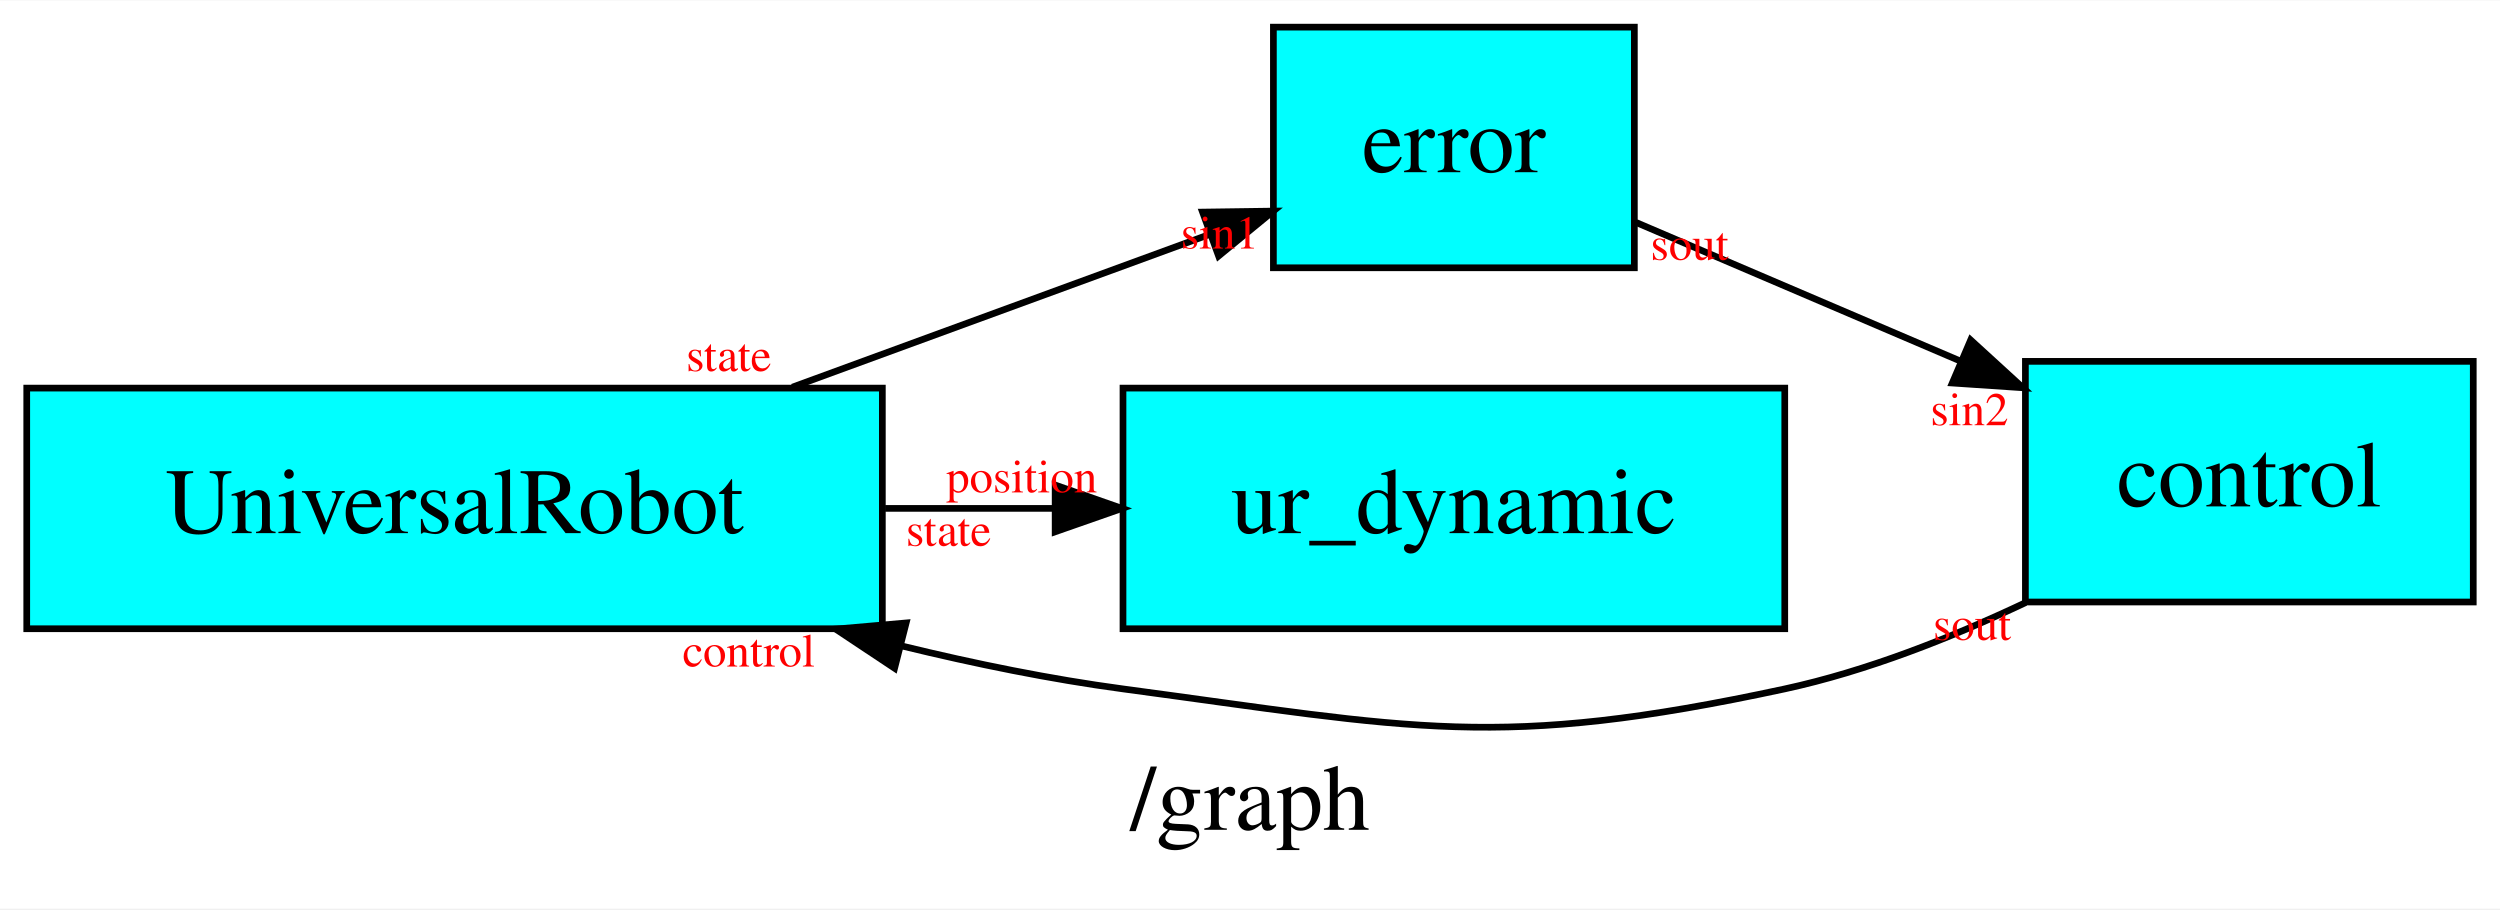
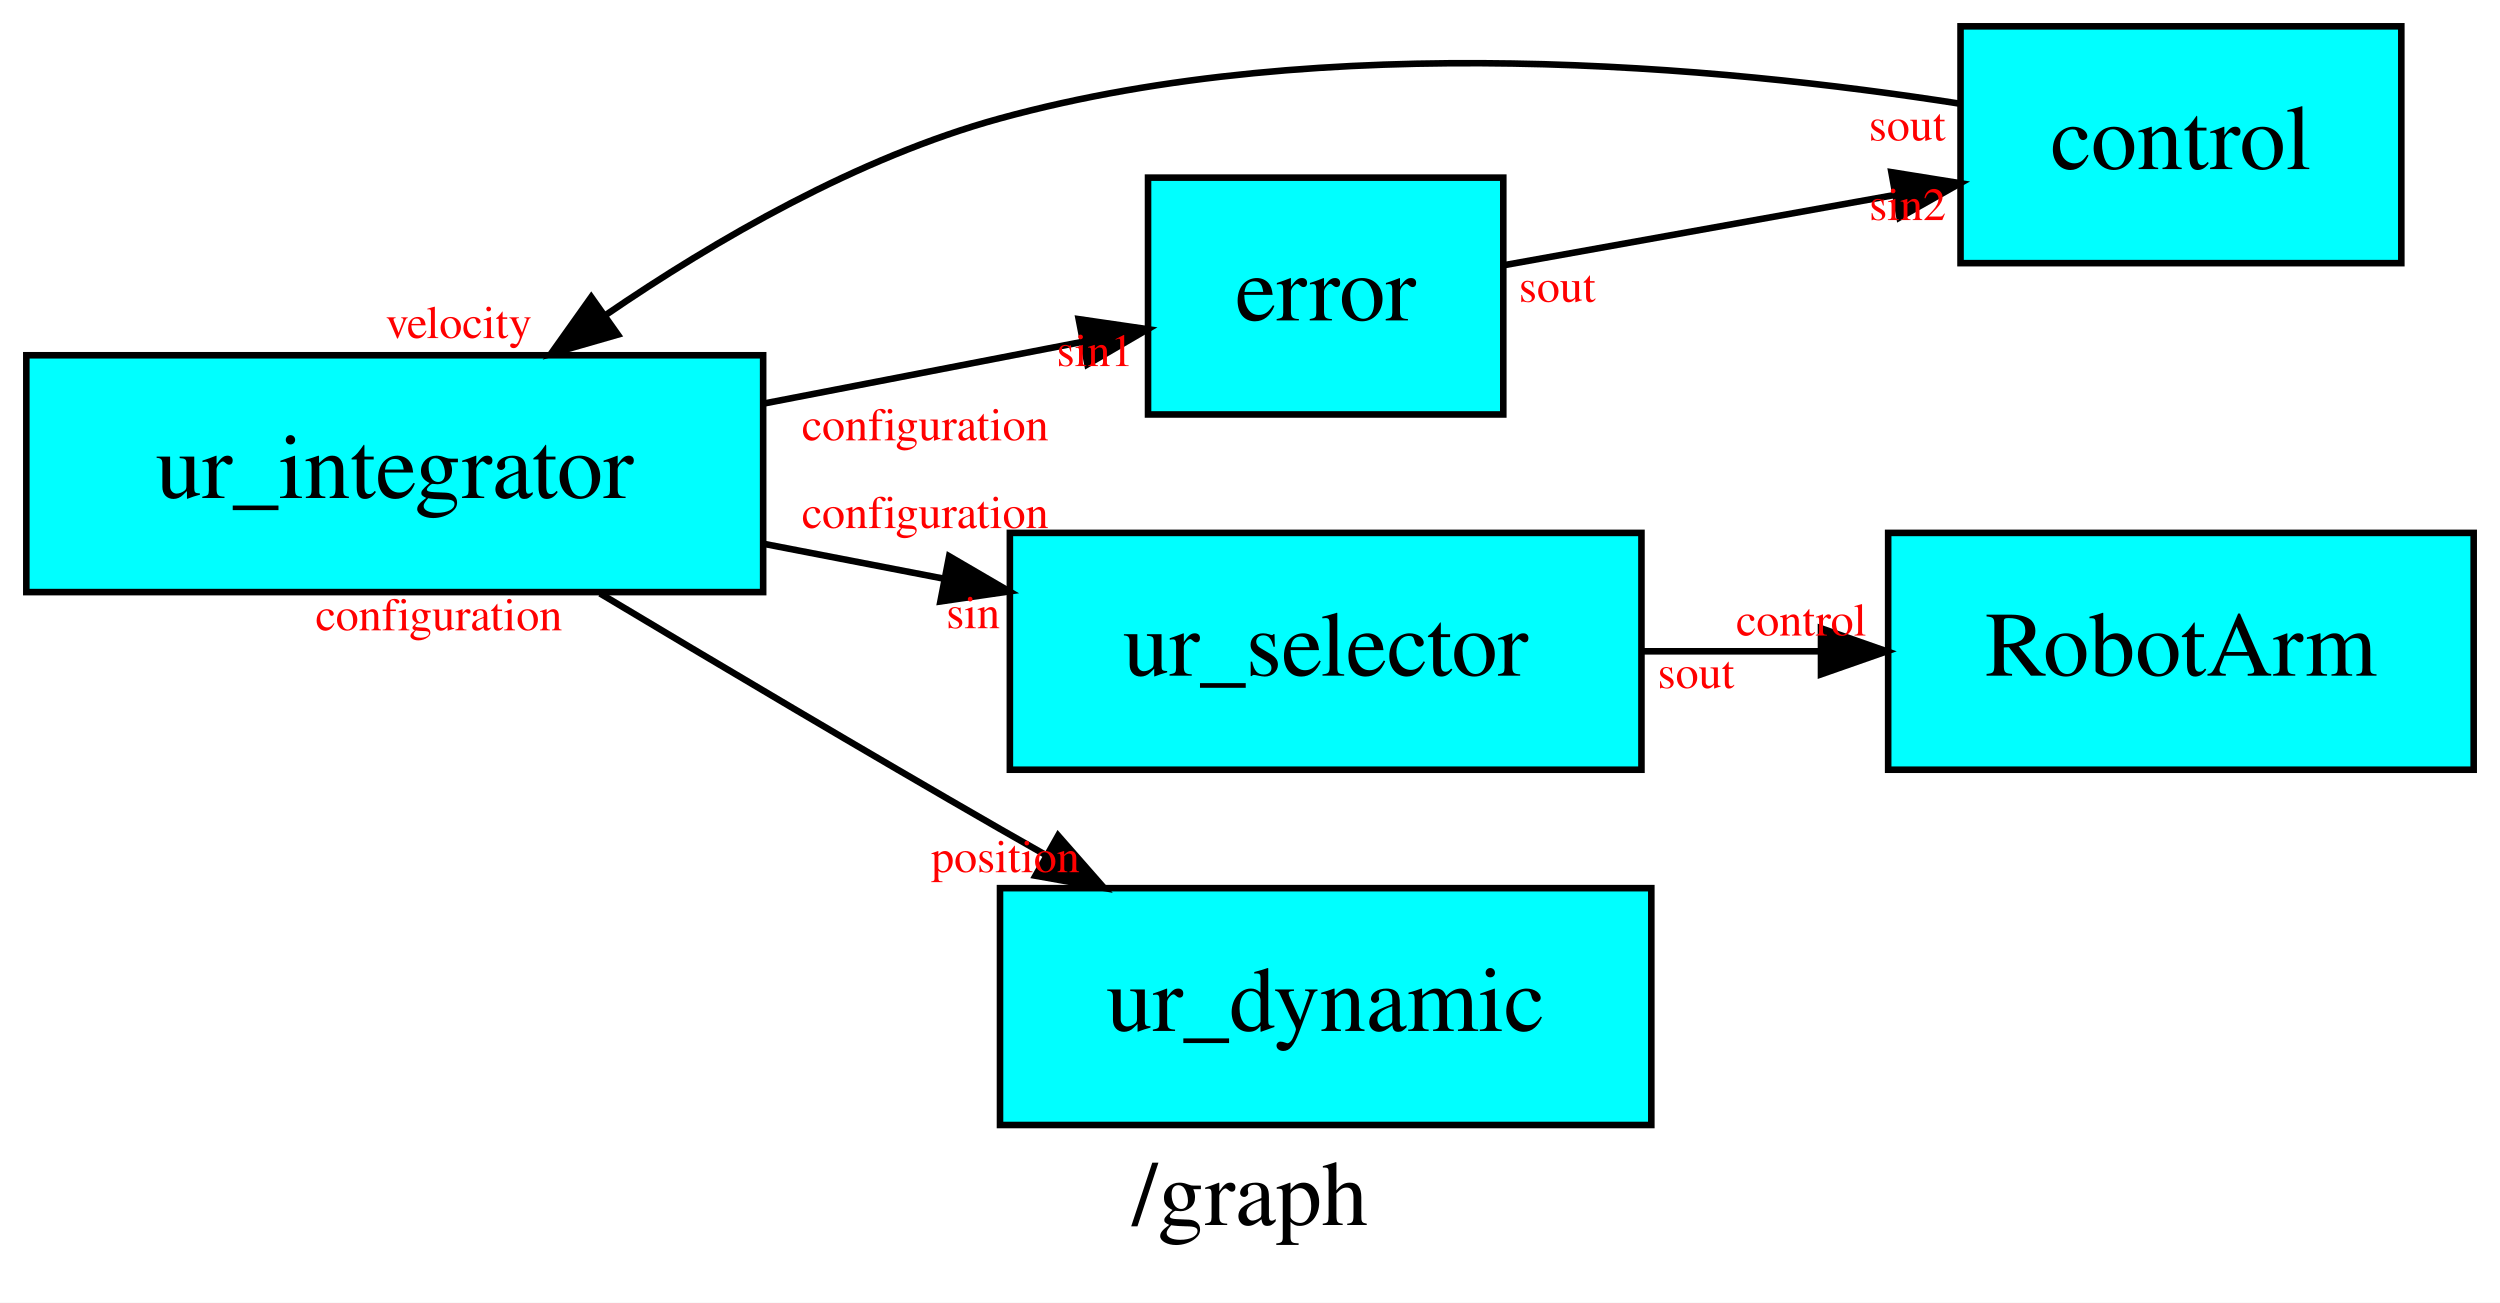
- <svg xmlns="http://www.w3.org/2000/svg" width="374pt" height="136pt" viewBox="0.00 0.00 374.00 135.88">
-   <g id="graph0" class="graph" transform="scale(1 1) rotate(0) translate(4 131.88)">
-     <polygon fill="white" stroke="transparent" points="-4,4 -4,-131.88 370,-131.88 370,4 -4,4" />
-     <text text-anchor="middle" x="183" y="-7.8" font-family="Times,serif" font-size="14.00">/graph</text>
+ <svg xmlns="http://www.w3.org/2000/svg" width="380pt" height="198pt" viewBox="0.00 0.00 380.00 198.00">
+   <g id="graph0" class="graph" transform="scale(1 1) rotate(0) translate(4 194)">
+     <polygon fill="white" stroke="transparent" points="-4,4 -4,-194 376,-194 376,4 -4,4" />
+     <text text-anchor="middle" x="186" y="-7.8" font-family="Times,serif" font-size="14.00">/graph</text>
    <g id="node1" class="node">
-       <polygon fill="cyan" stroke="black" points="128,-73.88 0,-73.88 0,-37.88 128,-37.88 128,-73.88" />
-       <text text-anchor="middle" x="64" y="-52.18" font-family="Times,serif" font-size="14.00">UniversalRobot</text>
+       <polygon fill="cyan" stroke="black" points="372,-113 283,-113 283,-77 372,-77 372,-113" />
+       <text text-anchor="middle" x="327.5" y="-91.3" font-family="Times,serif" font-size="14.00">RobotArm</text>
+     </g>
+     <g id="node2" class="node">
+       <polygon fill="cyan" stroke="black" points="245.5,-113 149.5,-113 149.5,-77 245.5,-77 245.5,-113" />
+       <text text-anchor="middle" x="197.5" y="-91.3" font-family="Times,serif" font-size="14.00">ur_selector</text>
+     </g>
+     <g id="edge1" class="edge">
+       <path fill="none" stroke="black" d="M245.8,-95C254.5,-95 263.65,-95 272.53,-95" />
+       <polygon fill="black" stroke="black" points="272.79,-98.5 282.79,-95 272.79,-91.5 272.79,-98.5" />
+       <text text-anchor="middle" x="269.79" y="-97.4" font-family="Times,serif" font-size="7.00" fill="red">control</text>
+       <text text-anchor="middle" x="253.8" y="-89.4" font-family="Times,serif" font-size="7.00" fill="red">sout</text>
    </g>
    <g id="node3" class="node">
-       <polygon fill="cyan" stroke="black" points="240.5,-127.88 186.5,-127.88 186.5,-91.88 240.5,-91.88 240.5,-127.88" />
-       <text text-anchor="middle" x="213.5" y="-106.18" font-family="Times,serif" font-size="14.00">error</text>
+       <polygon fill="cyan" stroke="black" points="361,-190 294,-190 294,-154 361,-154 361,-190" />
+       <text text-anchor="middle" x="327.5" y="-168.3" font-family="Times,serif" font-size="14.00">control</text>
+     </g>
+     <g id="node5" class="node">
+       <polygon fill="cyan" stroke="black" points="112,-140 0,-140 0,-104 112,-104 112,-140" />
+       <text text-anchor="middle" x="56" y="-118.3" font-family="Times,serif" font-size="14.00">ur_integrator</text>
+     </g>
+     <g id="edge5" class="edge">
+       <path fill="none" stroke="black" d="M293.9,-178.24C257.58,-183.93 197.47,-189.57 148,-176 126.43,-170.08 104.79,-157.57 88.02,-146.09" />
+       <polygon fill="black" stroke="black" points="89.91,-143.14 79.73,-140.21 85.87,-148.85 89.91,-143.14" />
+       <text text-anchor="middle" x="65.73" y="-142.61" font-family="Times,serif" font-size="7.00" fill="red">velocity</text>
+       <text text-anchor="middle" x="285.9" y="-172.64" font-family="Times,serif" font-size="7.00" fill="red">sout</text>
+     </g>
+     <g id="node4" class="node">
+       <polygon fill="cyan" stroke="black" points="224.5,-167 170.5,-167 170.5,-131 224.5,-131 224.5,-167" />
+       <text text-anchor="middle" x="197.5" y="-145.3" font-family="Times,serif" font-size="14.00">error</text>
+     </g>
+     <g id="edge2" class="edge">
+       <path fill="none" stroke="black" d="M224.71,-153.71C241.78,-156.78 264.43,-160.85 284.03,-164.37" />
+       <polygon fill="black" stroke="black" points="283.49,-167.83 293.96,-166.15 284.73,-160.94 283.49,-167.83" />
+       <text text-anchor="middle" x="285.96" y="-160.55" font-family="Times,serif" font-size="7.00" fill="red">sin2</text>
+       <text text-anchor="middle" x="232.71" y="-148.11" font-family="Times,serif" font-size="7.00" fill="red">sout</text>
+     </g>
+     <g id="edge6" class="edge">
+       <path fill="none" stroke="black" d="M112.13,-111.33C121.1,-109.59 130.4,-107.79 139.41,-106.05" />
+       <polygon fill="black" stroke="black" points="140.27,-109.45 149.42,-104.11 138.94,-102.58 140.27,-109.45" />
+       <text text-anchor="middle" x="143.92" y="-98.51" font-family="Times,serif" font-size="7.00" fill="red">sin</text>
+       <text text-anchor="middle" x="136.63" y="-113.73" font-family="Times,serif" font-size="7.00" fill="red">configuration</text>
    </g>
    <g id="edge3" class="edge">
-       <path fill="none" stroke="black" d="M114.53,-74.02C134.96,-81.5 158.18,-90 176.88,-96.85" />
-       <polygon fill="black" stroke="black" points="175.9,-100.21 186.49,-100.36 178.3,-93.64 175.9,-100.21" />
-       <text text-anchor="middle" x="178.49" y="-94.76" font-family="Times,serif" font-size="7.00" fill="red">sin1</text>
-       <text text-anchor="middle" x="105.03" y="-76.42" font-family="Times,serif" font-size="7.00" fill="red">state</text>
+       <path fill="none" stroke="black" d="M112.13,-132.67C128.31,-135.8 145.59,-139.15 160.27,-141.99" />
+       <polygon fill="black" stroke="black" points="159.96,-145.49 170.45,-143.96 161.29,-138.62 159.96,-145.49" />
+       <text text-anchor="middle" x="162.45" y="-138.36" font-family="Times,serif" font-size="7.00" fill="red">sin1</text>
+       <text text-anchor="middle" x="136.63" y="-127.07" font-family="Times,serif" font-size="7.00" fill="red">configuration</text>
    </g>
-     <g id="node4" class="node">
-       <polygon fill="cyan" stroke="black" points="263,-73.88 164,-73.88 164,-37.88 263,-37.88 263,-73.88" />
-       <text text-anchor="middle" x="213.5" y="-52.18" font-family="Times,serif" font-size="14.00">ur_dynamic</text>
+     <g id="node6" class="node">
+       <polygon fill="cyan" stroke="black" points="247,-59 148,-59 148,-23 247,-23 247,-59" />
+       <text text-anchor="middle" x="197.5" y="-37.3" font-family="Times,serif" font-size="14.00">ur_dynamic</text>
    </g>
    <g id="edge4" class="edge">
-       <path fill="none" stroke="black" d="M128.41,-55.88C136.85,-55.88 145.47,-55.88 153.82,-55.88" />
-       <polygon fill="black" stroke="black" points="153.85,-59.38 163.85,-55.88 153.85,-52.38 153.85,-59.38" />
-       <text text-anchor="middle" x="148.85" y="-58.28" font-family="Times,serif" font-size="7.00" fill="red">position</text>
-       <text text-anchor="middle" x="137.91" y="-50.28" font-family="Times,serif" font-size="7.00" fill="red">state</text>
-     </g>
-     <g id="node2" class="node">
-       <polygon fill="cyan" stroke="black" points="366,-77.88 299,-77.88 299,-41.88 366,-41.88 366,-77.88" />
-       <text text-anchor="middle" x="332.5" y="-56.18" font-family="Times,serif" font-size="14.00">control</text>
-     </g>
-     <g id="edge1" class="edge">
-       <path fill="none" stroke="black" d="M299.03,-41.79C287.94,-36.55 275.25,-31.53 263,-28.88 219.99,-19.61 207.61,-23.04 164,-28.88 153.18,-30.33 141.88,-32.63 130.93,-35.3" />
-       <polygon fill="black" stroke="black" points="129.83,-31.97 121.01,-37.83 131.56,-38.75 129.83,-31.97" />
-       <text text-anchor="middle" x="108.01" y="-32.23" font-family="Times,serif" font-size="7.00" fill="red">control</text>
-       <text text-anchor="middle" x="291.03" y="-36.19" font-family="Times,serif" font-size="7.00" fill="red">sout</text>
-     </g>
-     <g id="edge2" class="edge">
-       <path fill="none" stroke="black" d="M240.76,-98.66C255.06,-92.55 273.11,-84.84 289.33,-77.9" />
-       <polygon fill="black" stroke="black" points="290.81,-81.08 298.63,-73.93 288.06,-74.64 290.81,-81.08" />
-       <text text-anchor="middle" x="290.63" y="-68.33" font-family="Times,serif" font-size="7.00" fill="red">sin2</text>
-       <text text-anchor="middle" x="248.76" y="-93.06" font-family="Times,serif" font-size="7.00" fill="red">sout</text>
+       <path fill="none" stroke="black" d="M87.21,-103.79C104.86,-93.22 127.61,-79.72 148,-68 150.23,-66.72 152.52,-65.41 154.84,-64.1" />
+       <polygon fill="black" stroke="black" points="156.83,-66.99 163.82,-59.03 153.39,-60.89 156.83,-66.99" />
+       <text text-anchor="middle" x="148.82" y="-61.43" font-family="Times,serif" font-size="7.00" fill="red">position</text>
+       <text text-anchor="middle" x="62.71" y="-98.19" font-family="Times,serif" font-size="7.00" fill="red">configuration</text>
    </g>
  </g>
</svg>
